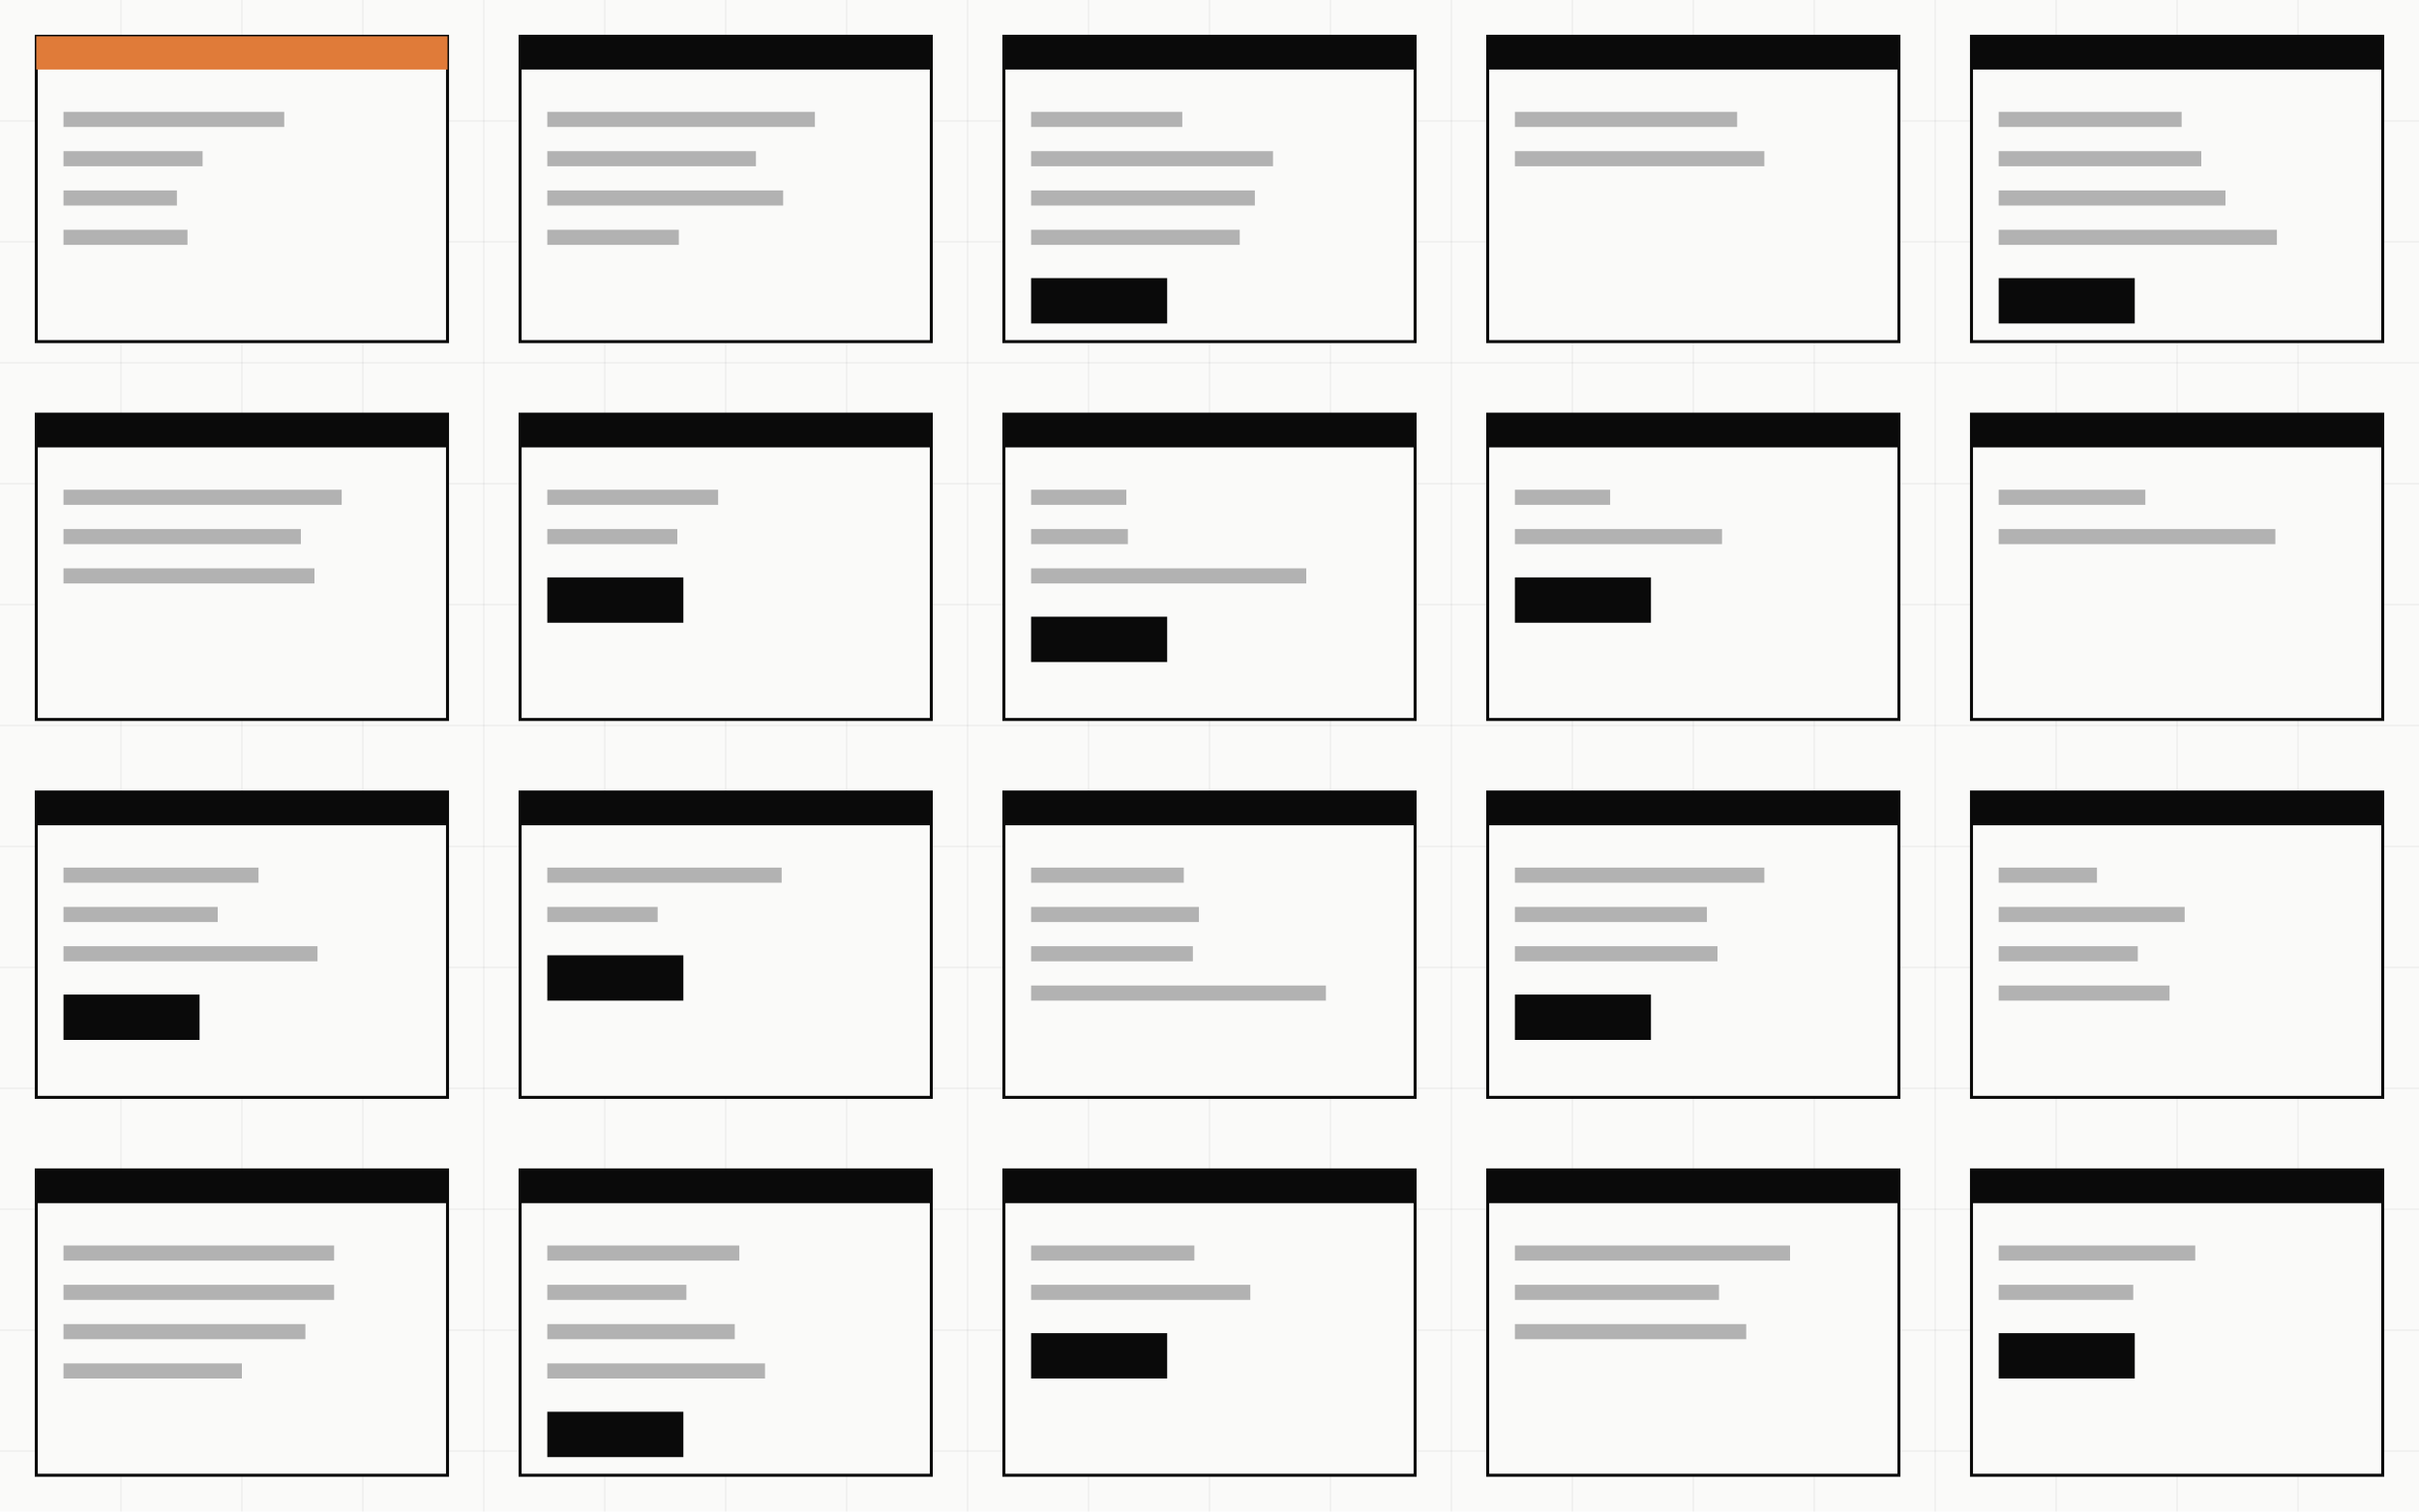
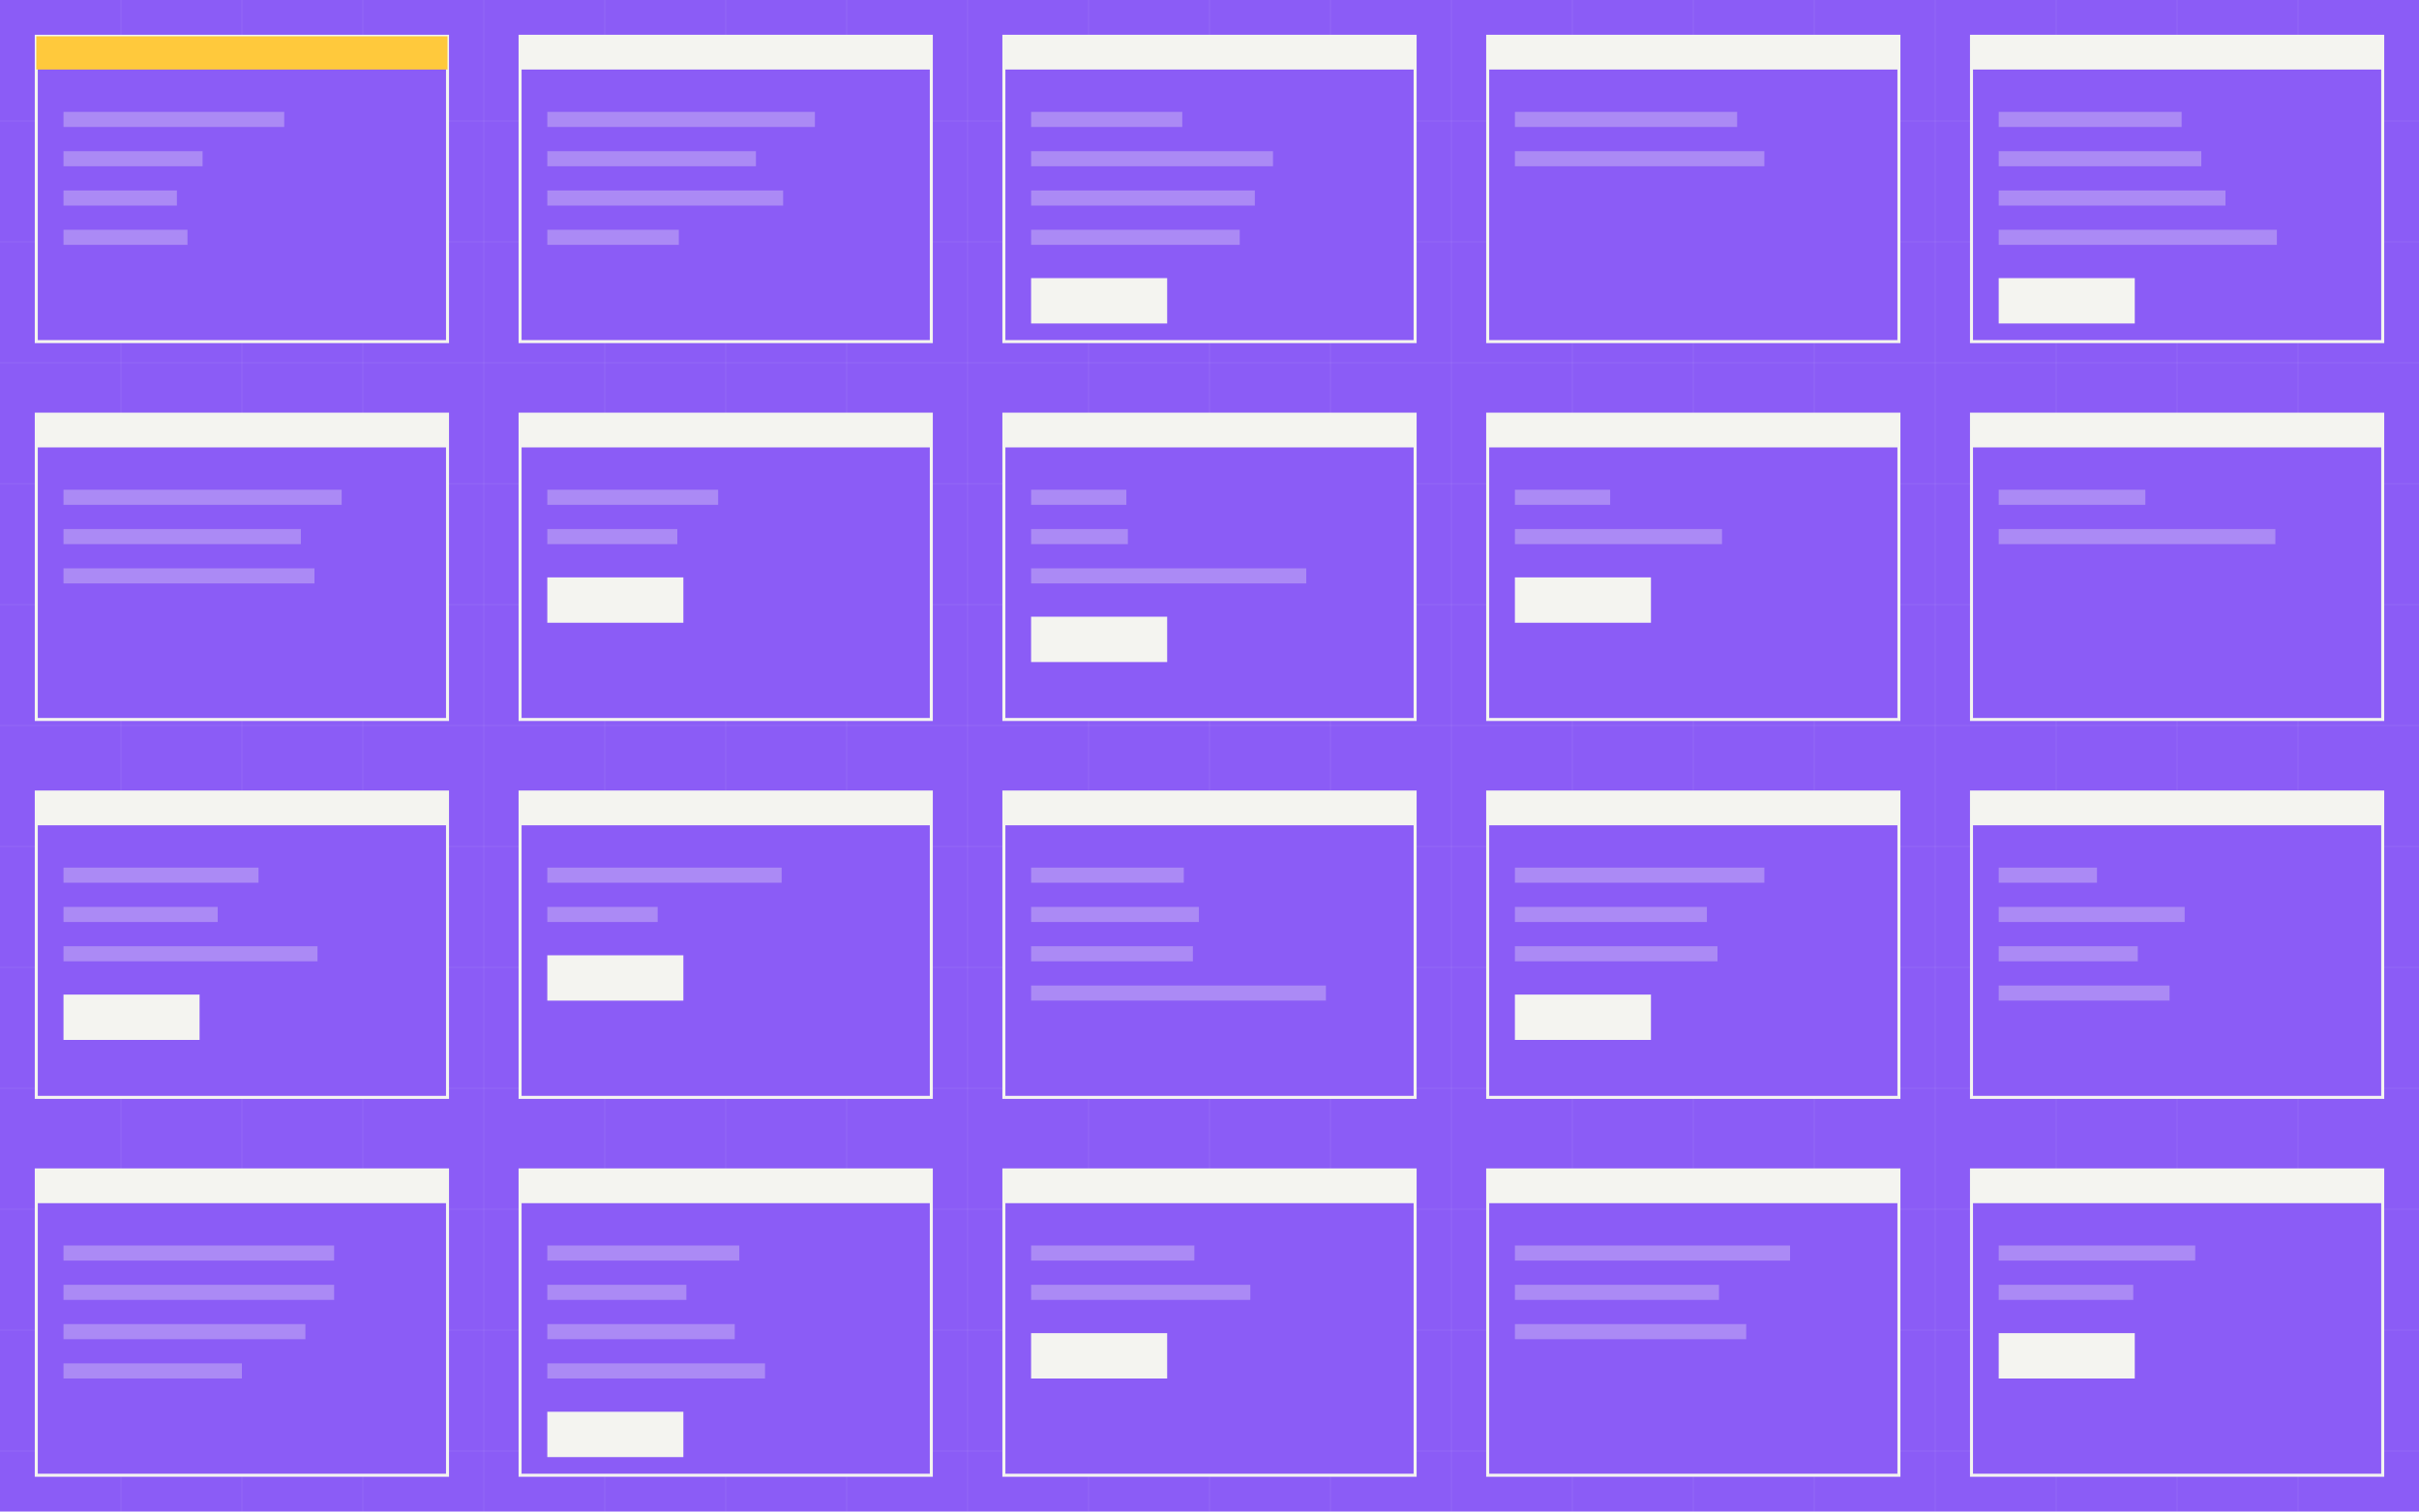
<svg xmlns="http://www.w3.org/2000/svg" width="1600" height="1000" viewBox="0 0 1600 1000" preserveAspectRatio="xMidYMid slice">
-   <rect width="1600" height="1000" fill="#FAFAF9" />
-   <g stroke="#0A0A0A" stroke-opacity="0.05" stroke-width="1">
+   <rect width="1600" height="1000" fill="#8B5CF6" />
+   <g stroke="#F4F4F0" stroke-opacity="0.05" stroke-width="1">
    <path d="M80 0V1000" />
    <path d="M160 0V1000" />
    <path d="M240 0V1000" />
    <path d="M320 0V1000" />
    <path d="M400 0V1000" />
    <path d="M480 0V1000" />
    <path d="M560 0V1000" />
    <path d="M640 0V1000" />
    <path d="M720 0V1000" />
    <path d="M800 0V1000" />
    <path d="M880 0V1000" />
    <path d="M960 0V1000" />
    <path d="M1040 0V1000" />
    <path d="M1120 0V1000" />
    <path d="M1200 0V1000" />
    <path d="M1280 0V1000" />
    <path d="M1360 0V1000" />
    <path d="M1440 0V1000" />
    <path d="M1520 0V1000" />
    <path d="M0 80H1600" />
    <path d="M0 160H1600" />
    <path d="M0 240H1600" />
    <path d="M0 320H1600" />
    <path d="M0 400H1600" />
    <path d="M0 480H1600" />
    <path d="M0 560H1600" />
    <path d="M0 640H1600" />
    <path d="M0 720H1600" />
    <path d="M0 800H1600" />
    <path d="M0 880H1600" />
    <path d="M0 960H1600" />
  </g>
-   <rect x="24" y="24" width="272" height="202" fill="#FAFAF9" stroke="#0A0A0A" stroke-width="2" />
-   <rect x="24" y="24" width="272" height="22" fill="#E07B39" />
-   <rect x="42" y="74" width="146" height="10" fill="#0A0A0A" fill-opacity="0.3" />
-   <rect x="42" y="100" width="92" height="10" fill="#0A0A0A" fill-opacity="0.3" />
-   <rect x="42" y="126" width="75" height="10" fill="#0A0A0A" fill-opacity="0.3" />
-   <rect x="42" y="152" width="82" height="10" fill="#0A0A0A" fill-opacity="0.3" />
-   <rect x="24" y="274" width="272" height="202" fill="#FAFAF9" stroke="#0A0A0A" stroke-width="2" />
-   <rect x="24" y="274" width="272" height="22" fill="#0A0A0A" />
-   <rect x="42" y="324" width="184" height="10" fill="#0A0A0A" fill-opacity="0.3" />
-   <rect x="42" y="350" width="157" height="10" fill="#0A0A0A" fill-opacity="0.3" />
-   <rect x="42" y="376" width="166" height="10" fill="#0A0A0A" fill-opacity="0.3" />
-   <rect x="24" y="524" width="272" height="202" fill="#FAFAF9" stroke="#0A0A0A" stroke-width="2" />
-   <rect x="24" y="524" width="272" height="22" fill="#0A0A0A" />
-   <rect x="42" y="574" width="129" height="10" fill="#0A0A0A" fill-opacity="0.3" />
-   <rect x="42" y="600" width="102" height="10" fill="#0A0A0A" fill-opacity="0.3" />
-   <rect x="42" y="626" width="168" height="10" fill="#0A0A0A" fill-opacity="0.3" />
-   <rect x="42" y="658" width="90" height="30" fill="#0A0A0A" />
-   <rect x="24" y="774" width="272" height="202" fill="#FAFAF9" stroke="#0A0A0A" stroke-width="2" />
-   <rect x="24" y="774" width="272" height="22" fill="#0A0A0A" />
-   <rect x="42" y="824" width="179" height="10" fill="#0A0A0A" fill-opacity="0.3" />
-   <rect x="42" y="850" width="179" height="10" fill="#0A0A0A" fill-opacity="0.3" />
-   <rect x="42" y="876" width="160" height="10" fill="#0A0A0A" fill-opacity="0.3" />
-   <rect x="42" y="902" width="118" height="10" fill="#0A0A0A" fill-opacity="0.3" />
-   <rect x="344" y="24" width="272" height="202" fill="#FAFAF9" stroke="#0A0A0A" stroke-width="2" />
-   <rect x="344" y="24" width="272" height="22" fill="#0A0A0A" />
-   <rect x="362" y="74" width="177" height="10" fill="#0A0A0A" fill-opacity="0.3" />
-   <rect x="362" y="100" width="138" height="10" fill="#0A0A0A" fill-opacity="0.3" />
-   <rect x="362" y="126" width="156" height="10" fill="#0A0A0A" fill-opacity="0.3" />
-   <rect x="362" y="152" width="87" height="10" fill="#0A0A0A" fill-opacity="0.3" />
-   <rect x="344" y="274" width="272" height="202" fill="#FAFAF9" stroke="#0A0A0A" stroke-width="2" />
-   <rect x="344" y="274" width="272" height="22" fill="#0A0A0A" />
-   <rect x="362" y="324" width="113" height="10" fill="#0A0A0A" fill-opacity="0.3" />
-   <rect x="362" y="350" width="86" height="10" fill="#0A0A0A" fill-opacity="0.3" />
-   <rect x="362" y="382" width="90" height="30" fill="#0A0A0A" />
-   <rect x="344" y="524" width="272" height="202" fill="#FAFAF9" stroke="#0A0A0A" stroke-width="2" />
-   <rect x="344" y="524" width="272" height="22" fill="#0A0A0A" />
-   <rect x="362" y="574" width="155" height="10" fill="#0A0A0A" fill-opacity="0.3" />
-   <rect x="362" y="600" width="73" height="10" fill="#0A0A0A" fill-opacity="0.3" />
-   <rect x="362" y="632" width="90" height="30" fill="#0A0A0A" />
-   <rect x="344" y="774" width="272" height="202" fill="#FAFAF9" stroke="#0A0A0A" stroke-width="2" />
-   <rect x="344" y="774" width="272" height="22" fill="#0A0A0A" />
-   <rect x="362" y="824" width="127" height="10" fill="#0A0A0A" fill-opacity="0.3" />
-   <rect x="362" y="850" width="92" height="10" fill="#0A0A0A" fill-opacity="0.3" />
-   <rect x="362" y="876" width="124" height="10" fill="#0A0A0A" fill-opacity="0.3" />
-   <rect x="362" y="902" width="144" height="10" fill="#0A0A0A" fill-opacity="0.3" />
-   <rect x="362" y="934" width="90" height="30" fill="#0A0A0A" />
-   <rect x="664" y="24" width="272" height="202" fill="#FAFAF9" stroke="#0A0A0A" stroke-width="2" />
-   <rect x="664" y="24" width="272" height="22" fill="#0A0A0A" />
-   <rect x="682" y="74" width="100" height="10" fill="#0A0A0A" fill-opacity="0.3" />
-   <rect x="682" y="100" width="160" height="10" fill="#0A0A0A" fill-opacity="0.3" />
-   <rect x="682" y="126" width="148" height="10" fill="#0A0A0A" fill-opacity="0.3" />
-   <rect x="682" y="152" width="138" height="10" fill="#0A0A0A" fill-opacity="0.3" />
-   <rect x="682" y="184" width="90" height="30" fill="#0A0A0A" />
-   <rect x="664" y="274" width="272" height="202" fill="#FAFAF9" stroke="#0A0A0A" stroke-width="2" />
-   <rect x="664" y="274" width="272" height="22" fill="#0A0A0A" />
-   <rect x="682" y="324" width="63" height="10" fill="#0A0A0A" fill-opacity="0.3" />
-   <rect x="682" y="350" width="64" height="10" fill="#0A0A0A" fill-opacity="0.3" />
-   <rect x="682" y="376" width="182" height="10" fill="#0A0A0A" fill-opacity="0.3" />
-   <rect x="682" y="408" width="90" height="30" fill="#0A0A0A" />
-   <rect x="664" y="524" width="272" height="202" fill="#FAFAF9" stroke="#0A0A0A" stroke-width="2" />
-   <rect x="664" y="524" width="272" height="22" fill="#0A0A0A" />
-   <rect x="682" y="574" width="101" height="10" fill="#0A0A0A" fill-opacity="0.3" />
-   <rect x="682" y="600" width="111" height="10" fill="#0A0A0A" fill-opacity="0.3" />
-   <rect x="682" y="626" width="107" height="10" fill="#0A0A0A" fill-opacity="0.3" />
-   <rect x="682" y="652" width="195" height="10" fill="#0A0A0A" fill-opacity="0.3" />
-   <rect x="664" y="774" width="272" height="202" fill="#FAFAF9" stroke="#0A0A0A" stroke-width="2" />
-   <rect x="664" y="774" width="272" height="22" fill="#0A0A0A" />
-   <rect x="682" y="824" width="108" height="10" fill="#0A0A0A" fill-opacity="0.3" />
-   <rect x="682" y="850" width="145" height="10" fill="#0A0A0A" fill-opacity="0.3" />
-   <rect x="682" y="882" width="90" height="30" fill="#0A0A0A" />
-   <rect x="984" y="24" width="272" height="202" fill="#FAFAF9" stroke="#0A0A0A" stroke-width="2" />
-   <rect x="984" y="24" width="272" height="22" fill="#0A0A0A" />
-   <rect x="1002" y="74" width="147" height="10" fill="#0A0A0A" fill-opacity="0.3" />
-   <rect x="1002" y="100" width="165" height="10" fill="#0A0A0A" fill-opacity="0.3" />
-   <rect x="984" y="274" width="272" height="202" fill="#FAFAF9" stroke="#0A0A0A" stroke-width="2" />
-   <rect x="984" y="274" width="272" height="22" fill="#0A0A0A" />
-   <rect x="1002" y="324" width="63" height="10" fill="#0A0A0A" fill-opacity="0.3" />
-   <rect x="1002" y="350" width="137" height="10" fill="#0A0A0A" fill-opacity="0.3" />
-   <rect x="1002" y="382" width="90" height="30" fill="#0A0A0A" />
-   <rect x="984" y="524" width="272" height="202" fill="#FAFAF9" stroke="#0A0A0A" stroke-width="2" />
-   <rect x="984" y="524" width="272" height="22" fill="#0A0A0A" />
-   <rect x="1002" y="574" width="165" height="10" fill="#0A0A0A" fill-opacity="0.3" />
-   <rect x="1002" y="600" width="127" height="10" fill="#0A0A0A" fill-opacity="0.3" />
-   <rect x="1002" y="626" width="134" height="10" fill="#0A0A0A" fill-opacity="0.3" />
-   <rect x="1002" y="658" width="90" height="30" fill="#0A0A0A" />
-   <rect x="984" y="774" width="272" height="202" fill="#FAFAF9" stroke="#0A0A0A" stroke-width="2" />
-   <rect x="984" y="774" width="272" height="22" fill="#0A0A0A" />
-   <rect x="1002" y="824" width="182" height="10" fill="#0A0A0A" fill-opacity="0.3" />
-   <rect x="1002" y="850" width="135" height="10" fill="#0A0A0A" fill-opacity="0.3" />
-   <rect x="1002" y="876" width="153" height="10" fill="#0A0A0A" fill-opacity="0.3" />
-   <rect x="1304" y="24" width="272" height="202" fill="#FAFAF9" stroke="#0A0A0A" stroke-width="2" />
-   <rect x="1304" y="24" width="272" height="22" fill="#0A0A0A" />
-   <rect x="1322" y="74" width="121" height="10" fill="#0A0A0A" fill-opacity="0.3" />
-   <rect x="1322" y="100" width="134" height="10" fill="#0A0A0A" fill-opacity="0.3" />
-   <rect x="1322" y="126" width="150" height="10" fill="#0A0A0A" fill-opacity="0.3" />
-   <rect x="1322" y="152" width="184" height="10" fill="#0A0A0A" fill-opacity="0.3" />
-   <rect x="1322" y="184" width="90" height="30" fill="#0A0A0A" />
-   <rect x="1304" y="274" width="272" height="202" fill="#FAFAF9" stroke="#0A0A0A" stroke-width="2" />
-   <rect x="1304" y="274" width="272" height="22" fill="#0A0A0A" />
-   <rect x="1322" y="324" width="97" height="10" fill="#0A0A0A" fill-opacity="0.3" />
-   <rect x="1322" y="350" width="183" height="10" fill="#0A0A0A" fill-opacity="0.3" />
-   <rect x="1304" y="524" width="272" height="202" fill="#FAFAF9" stroke="#0A0A0A" stroke-width="2" />
-   <rect x="1304" y="524" width="272" height="22" fill="#0A0A0A" />
-   <rect x="1322" y="574" width="65" height="10" fill="#0A0A0A" fill-opacity="0.3" />
-   <rect x="1322" y="600" width="123" height="10" fill="#0A0A0A" fill-opacity="0.3" />
-   <rect x="1322" y="626" width="92" height="10" fill="#0A0A0A" fill-opacity="0.3" />
-   <rect x="1322" y="652" width="113" height="10" fill="#0A0A0A" fill-opacity="0.3" />
-   <rect x="1304" y="774" width="272" height="202" fill="#FAFAF9" stroke="#0A0A0A" stroke-width="2" />
-   <rect x="1304" y="774" width="272" height="22" fill="#0A0A0A" />
-   <rect x="1322" y="824" width="130" height="10" fill="#0A0A0A" fill-opacity="0.3" />
-   <rect x="1322" y="850" width="89" height="10" fill="#0A0A0A" fill-opacity="0.3" />
-   <rect x="1322" y="882" width="90" height="30" fill="#0A0A0A" />
+   <rect x="24" y="24" width="272" height="202" fill="#8B5CF6" stroke="#F4F4F0" stroke-width="2" />
+   <rect x="24" y="24" width="272" height="22" fill="#FFC93C" />
+   <rect x="42" y="74" width="146" height="10" fill="#F4F4F0" fill-opacity="0.3" />
+   <rect x="42" y="100" width="92" height="10" fill="#F4F4F0" fill-opacity="0.3" />
+   <rect x="42" y="126" width="75" height="10" fill="#F4F4F0" fill-opacity="0.3" />
+   <rect x="42" y="152" width="82" height="10" fill="#F4F4F0" fill-opacity="0.3" />
+   <rect x="24" y="274" width="272" height="202" fill="#8B5CF6" stroke="#F4F4F0" stroke-width="2" />
+   <rect x="24" y="274" width="272" height="22" fill="#F4F4F0" />
+   <rect x="42" y="324" width="184" height="10" fill="#F4F4F0" fill-opacity="0.3" />
+   <rect x="42" y="350" width="157" height="10" fill="#F4F4F0" fill-opacity="0.3" />
+   <rect x="42" y="376" width="166" height="10" fill="#F4F4F0" fill-opacity="0.3" />
+   <rect x="24" y="524" width="272" height="202" fill="#8B5CF6" stroke="#F4F4F0" stroke-width="2" />
+   <rect x="24" y="524" width="272" height="22" fill="#F4F4F0" />
+   <rect x="42" y="574" width="129" height="10" fill="#F4F4F0" fill-opacity="0.3" />
+   <rect x="42" y="600" width="102" height="10" fill="#F4F4F0" fill-opacity="0.3" />
+   <rect x="42" y="626" width="168" height="10" fill="#F4F4F0" fill-opacity="0.3" />
+   <rect x="42" y="658" width="90" height="30" fill="#F4F4F0" />
+   <rect x="24" y="774" width="272" height="202" fill="#8B5CF6" stroke="#F4F4F0" stroke-width="2" />
+   <rect x="24" y="774" width="272" height="22" fill="#F4F4F0" />
+   <rect x="42" y="824" width="179" height="10" fill="#F4F4F0" fill-opacity="0.3" />
+   <rect x="42" y="850" width="179" height="10" fill="#F4F4F0" fill-opacity="0.3" />
+   <rect x="42" y="876" width="160" height="10" fill="#F4F4F0" fill-opacity="0.3" />
+   <rect x="42" y="902" width="118" height="10" fill="#F4F4F0" fill-opacity="0.3" />
+   <rect x="344" y="24" width="272" height="202" fill="#8B5CF6" stroke="#F4F4F0" stroke-width="2" />
+   <rect x="344" y="24" width="272" height="22" fill="#F4F4F0" />
+   <rect x="362" y="74" width="177" height="10" fill="#F4F4F0" fill-opacity="0.3" />
+   <rect x="362" y="100" width="138" height="10" fill="#F4F4F0" fill-opacity="0.3" />
+   <rect x="362" y="126" width="156" height="10" fill="#F4F4F0" fill-opacity="0.3" />
+   <rect x="362" y="152" width="87" height="10" fill="#F4F4F0" fill-opacity="0.3" />
+   <rect x="344" y="274" width="272" height="202" fill="#8B5CF6" stroke="#F4F4F0" stroke-width="2" />
+   <rect x="344" y="274" width="272" height="22" fill="#F4F4F0" />
+   <rect x="362" y="324" width="113" height="10" fill="#F4F4F0" fill-opacity="0.3" />
+   <rect x="362" y="350" width="86" height="10" fill="#F4F4F0" fill-opacity="0.3" />
+   <rect x="362" y="382" width="90" height="30" fill="#F4F4F0" />
+   <rect x="344" y="524" width="272" height="202" fill="#8B5CF6" stroke="#F4F4F0" stroke-width="2" />
+   <rect x="344" y="524" width="272" height="22" fill="#F4F4F0" />
+   <rect x="362" y="574" width="155" height="10" fill="#F4F4F0" fill-opacity="0.3" />
+   <rect x="362" y="600" width="73" height="10" fill="#F4F4F0" fill-opacity="0.3" />
+   <rect x="362" y="632" width="90" height="30" fill="#F4F4F0" />
+   <rect x="344" y="774" width="272" height="202" fill="#8B5CF6" stroke="#F4F4F0" stroke-width="2" />
+   <rect x="344" y="774" width="272" height="22" fill="#F4F4F0" />
+   <rect x="362" y="824" width="127" height="10" fill="#F4F4F0" fill-opacity="0.3" />
+   <rect x="362" y="850" width="92" height="10" fill="#F4F4F0" fill-opacity="0.3" />
+   <rect x="362" y="876" width="124" height="10" fill="#F4F4F0" fill-opacity="0.3" />
+   <rect x="362" y="902" width="144" height="10" fill="#F4F4F0" fill-opacity="0.3" />
+   <rect x="362" y="934" width="90" height="30" fill="#F4F4F0" />
+   <rect x="664" y="24" width="272" height="202" fill="#8B5CF6" stroke="#F4F4F0" stroke-width="2" />
+   <rect x="664" y="24" width="272" height="22" fill="#F4F4F0" />
+   <rect x="682" y="74" width="100" height="10" fill="#F4F4F0" fill-opacity="0.3" />
+   <rect x="682" y="100" width="160" height="10" fill="#F4F4F0" fill-opacity="0.3" />
+   <rect x="682" y="126" width="148" height="10" fill="#F4F4F0" fill-opacity="0.3" />
+   <rect x="682" y="152" width="138" height="10" fill="#F4F4F0" fill-opacity="0.3" />
+   <rect x="682" y="184" width="90" height="30" fill="#F4F4F0" />
+   <rect x="664" y="274" width="272" height="202" fill="#8B5CF6" stroke="#F4F4F0" stroke-width="2" />
+   <rect x="664" y="274" width="272" height="22" fill="#F4F4F0" />
+   <rect x="682" y="324" width="63" height="10" fill="#F4F4F0" fill-opacity="0.3" />
+   <rect x="682" y="350" width="64" height="10" fill="#F4F4F0" fill-opacity="0.3" />
+   <rect x="682" y="376" width="182" height="10" fill="#F4F4F0" fill-opacity="0.3" />
+   <rect x="682" y="408" width="90" height="30" fill="#F4F4F0" />
+   <rect x="664" y="524" width="272" height="202" fill="#8B5CF6" stroke="#F4F4F0" stroke-width="2" />
+   <rect x="664" y="524" width="272" height="22" fill="#F4F4F0" />
+   <rect x="682" y="574" width="101" height="10" fill="#F4F4F0" fill-opacity="0.3" />
+   <rect x="682" y="600" width="111" height="10" fill="#F4F4F0" fill-opacity="0.3" />
+   <rect x="682" y="626" width="107" height="10" fill="#F4F4F0" fill-opacity="0.3" />
+   <rect x="682" y="652" width="195" height="10" fill="#F4F4F0" fill-opacity="0.3" />
+   <rect x="664" y="774" width="272" height="202" fill="#8B5CF6" stroke="#F4F4F0" stroke-width="2" />
+   <rect x="664" y="774" width="272" height="22" fill="#F4F4F0" />
+   <rect x="682" y="824" width="108" height="10" fill="#F4F4F0" fill-opacity="0.3" />
+   <rect x="682" y="850" width="145" height="10" fill="#F4F4F0" fill-opacity="0.3" />
+   <rect x="682" y="882" width="90" height="30" fill="#F4F4F0" />
+   <rect x="984" y="24" width="272" height="202" fill="#8B5CF6" stroke="#F4F4F0" stroke-width="2" />
+   <rect x="984" y="24" width="272" height="22" fill="#F4F4F0" />
+   <rect x="1002" y="74" width="147" height="10" fill="#F4F4F0" fill-opacity="0.3" />
+   <rect x="1002" y="100" width="165" height="10" fill="#F4F4F0" fill-opacity="0.3" />
+   <rect x="984" y="274" width="272" height="202" fill="#8B5CF6" stroke="#F4F4F0" stroke-width="2" />
+   <rect x="984" y="274" width="272" height="22" fill="#F4F4F0" />
+   <rect x="1002" y="324" width="63" height="10" fill="#F4F4F0" fill-opacity="0.3" />
+   <rect x="1002" y="350" width="137" height="10" fill="#F4F4F0" fill-opacity="0.3" />
+   <rect x="1002" y="382" width="90" height="30" fill="#F4F4F0" />
+   <rect x="984" y="524" width="272" height="202" fill="#8B5CF6" stroke="#F4F4F0" stroke-width="2" />
+   <rect x="984" y="524" width="272" height="22" fill="#F4F4F0" />
+   <rect x="1002" y="574" width="165" height="10" fill="#F4F4F0" fill-opacity="0.3" />
+   <rect x="1002" y="600" width="127" height="10" fill="#F4F4F0" fill-opacity="0.3" />
+   <rect x="1002" y="626" width="134" height="10" fill="#F4F4F0" fill-opacity="0.3" />
+   <rect x="1002" y="658" width="90" height="30" fill="#F4F4F0" />
+   <rect x="984" y="774" width="272" height="202" fill="#8B5CF6" stroke="#F4F4F0" stroke-width="2" />
+   <rect x="984" y="774" width="272" height="22" fill="#F4F4F0" />
+   <rect x="1002" y="824" width="182" height="10" fill="#F4F4F0" fill-opacity="0.3" />
+   <rect x="1002" y="850" width="135" height="10" fill="#F4F4F0" fill-opacity="0.3" />
+   <rect x="1002" y="876" width="153" height="10" fill="#F4F4F0" fill-opacity="0.3" />
+   <rect x="1304" y="24" width="272" height="202" fill="#8B5CF6" stroke="#F4F4F0" stroke-width="2" />
+   <rect x="1304" y="24" width="272" height="22" fill="#F4F4F0" />
+   <rect x="1322" y="74" width="121" height="10" fill="#F4F4F0" fill-opacity="0.3" />
+   <rect x="1322" y="100" width="134" height="10" fill="#F4F4F0" fill-opacity="0.3" />
+   <rect x="1322" y="126" width="150" height="10" fill="#F4F4F0" fill-opacity="0.3" />
+   <rect x="1322" y="152" width="184" height="10" fill="#F4F4F0" fill-opacity="0.3" />
+   <rect x="1322" y="184" width="90" height="30" fill="#F4F4F0" />
+   <rect x="1304" y="274" width="272" height="202" fill="#8B5CF6" stroke="#F4F4F0" stroke-width="2" />
+   <rect x="1304" y="274" width="272" height="22" fill="#F4F4F0" />
+   <rect x="1322" y="324" width="97" height="10" fill="#F4F4F0" fill-opacity="0.3" />
+   <rect x="1322" y="350" width="183" height="10" fill="#F4F4F0" fill-opacity="0.3" />
+   <rect x="1304" y="524" width="272" height="202" fill="#8B5CF6" stroke="#F4F4F0" stroke-width="2" />
+   <rect x="1304" y="524" width="272" height="22" fill="#F4F4F0" />
+   <rect x="1322" y="574" width="65" height="10" fill="#F4F4F0" fill-opacity="0.3" />
+   <rect x="1322" y="600" width="123" height="10" fill="#F4F4F0" fill-opacity="0.3" />
+   <rect x="1322" y="626" width="92" height="10" fill="#F4F4F0" fill-opacity="0.3" />
+   <rect x="1322" y="652" width="113" height="10" fill="#F4F4F0" fill-opacity="0.3" />
+   <rect x="1304" y="774" width="272" height="202" fill="#8B5CF6" stroke="#F4F4F0" stroke-width="2" />
+   <rect x="1304" y="774" width="272" height="22" fill="#F4F4F0" />
+   <rect x="1322" y="824" width="130" height="10" fill="#F4F4F0" fill-opacity="0.3" />
+   <rect x="1322" y="850" width="89" height="10" fill="#F4F4F0" fill-opacity="0.3" />
+   <rect x="1322" y="882" width="90" height="30" fill="#F4F4F0" />
</svg>
